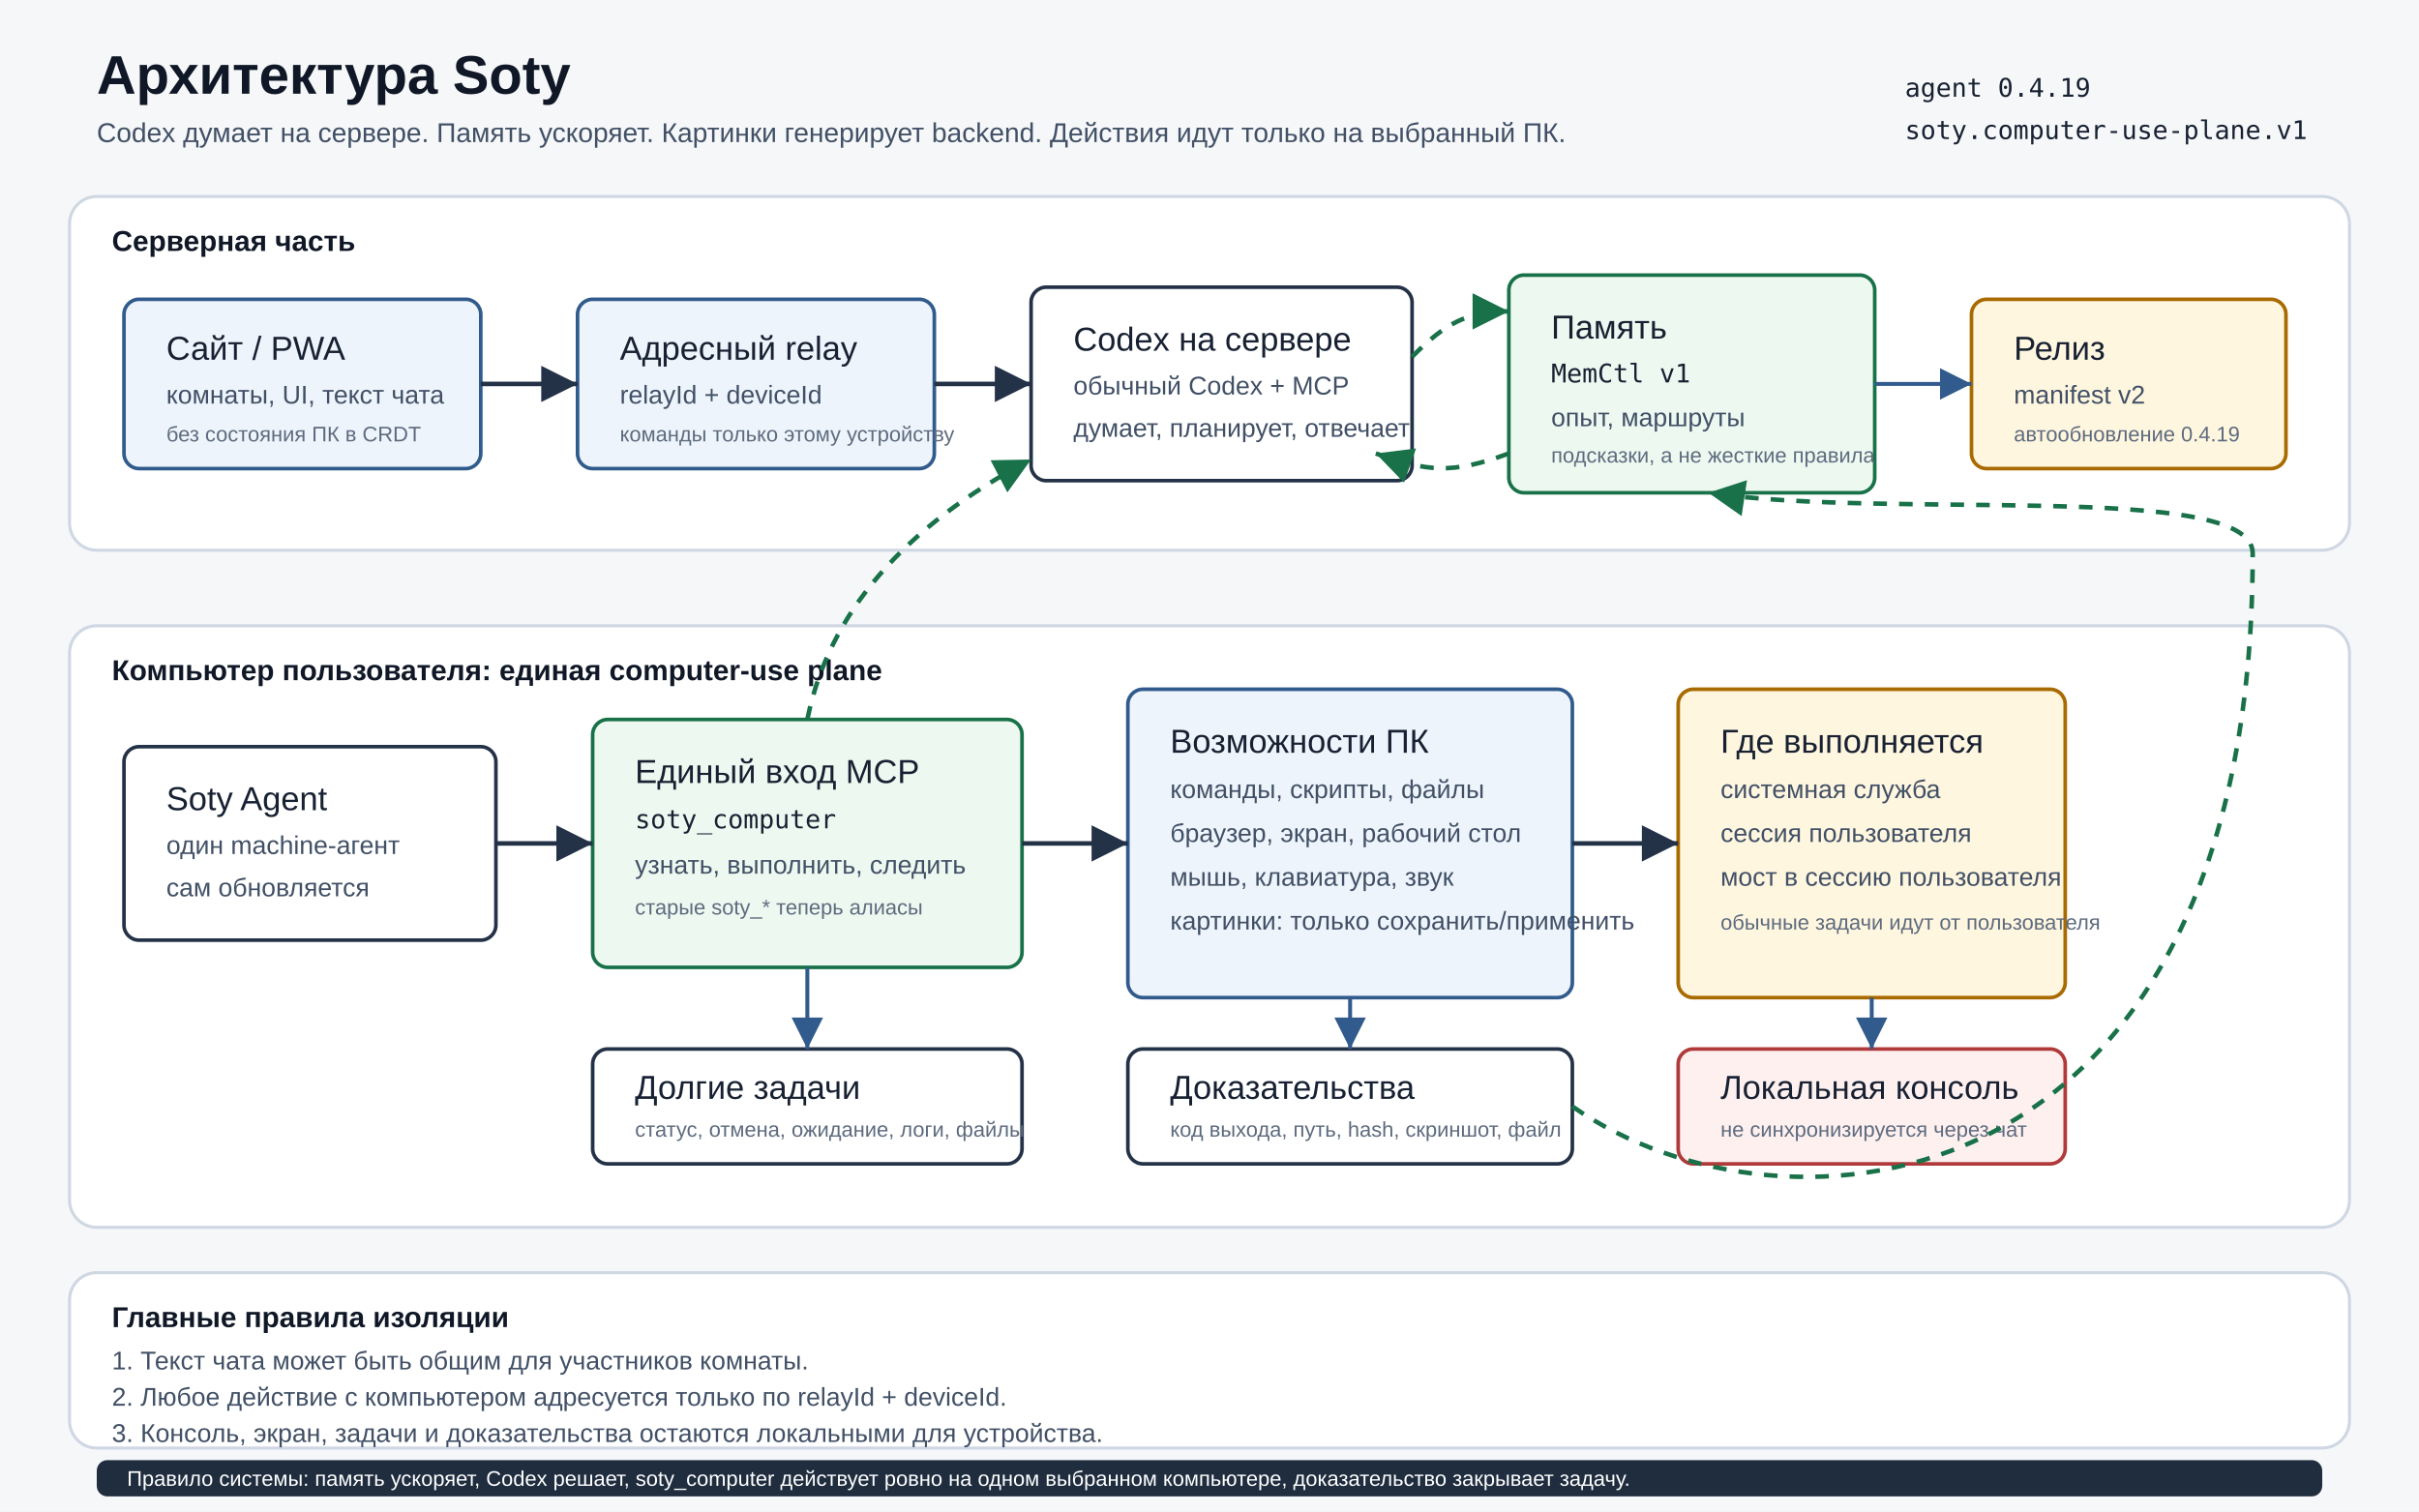
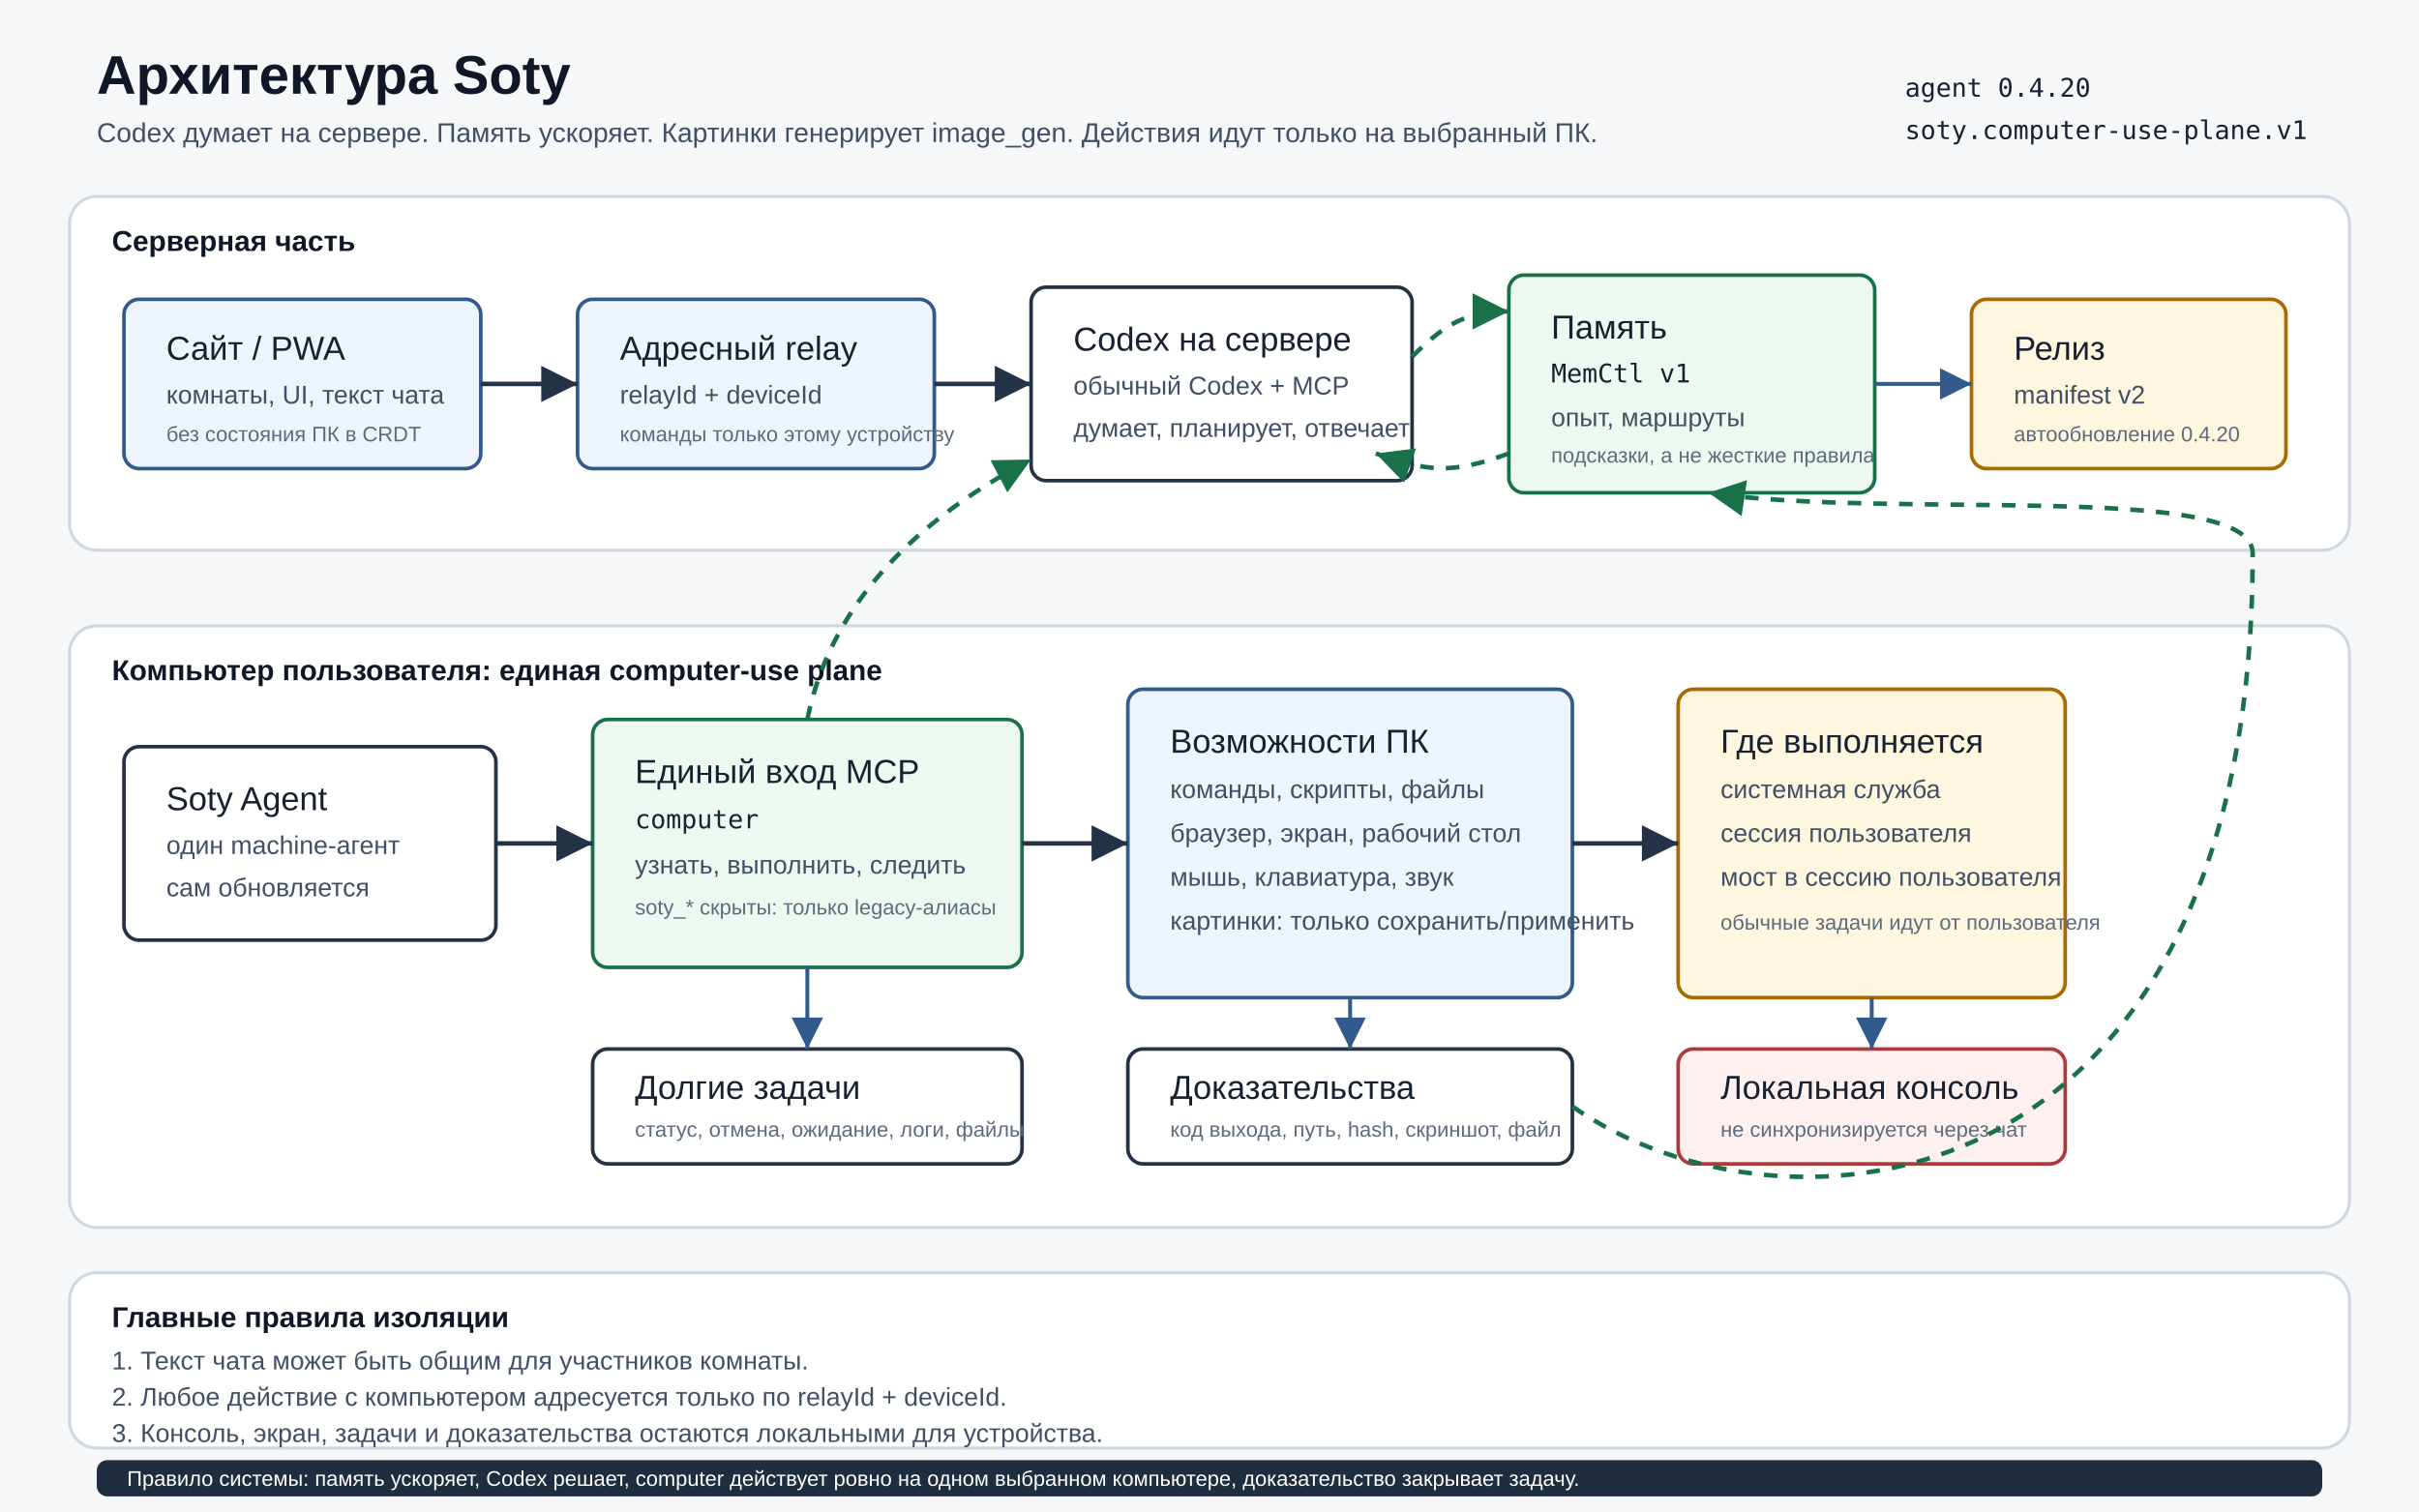
<svg xmlns="http://www.w3.org/2000/svg" width="1600" height="1000" viewBox="0 0 1600 1000" role="img" aria-labelledby="title desc">
  <defs>
    <style>
      .bg { fill: #f6f7f9; }
      .panel { fill: #ffffff; stroke: #cfd7e3; stroke-width: 2; }
      .box { fill: #ffffff; stroke: #243247; stroke-width: 2.4; }
      .soft { fill: #eef4fb; stroke: #315b8c; }
      .green { fill: #edf8f0; stroke: #187148; }
      .gold { fill: #fff6df; stroke: #a96a00; }
      .red { fill: #fff0f0; stroke: #b03a3a; }
      .dark { fill: #1f2d3f; }
      .muted { fill: #667386; }
      .text { font-family: "Segoe UI", Arial, sans-serif; fill: #172132; font-size: 22px; }
      .small { font-family: "Segoe UI", Arial, sans-serif; fill: #415066; font-size: 17px; }
      .tiny { font-family: "Segoe UI", Arial, sans-serif; fill: #5d6b7e; font-size: 14px; }
      .title { font-family: "Segoe UI", Arial, sans-serif; fill: #101827; font-size: 36px; font-weight: 700; }
      .subtitle { font-family: "Segoe UI", Arial, sans-serif; fill: #415066; font-size: 18px; }
      .label { font-family: "Segoe UI", Arial, sans-serif; fill: #101827; font-size: 19px; font-weight: 700; }
      .white { fill: #ffffff; }
      .mono { font-family: Consolas, "Cascadia Mono", monospace; fill: #172132; font-size: 17px; }
      .arrow { stroke: #243247; stroke-width: 3; fill: none; marker-end: url(#arrow); }
      .arrowGreen { stroke: #187148; stroke-width: 3; fill: none; marker-end: url(#arrowGreen); }
      .arrowSoft { stroke: #315b8c; stroke-width: 2.6; fill: none; marker-end: url(#arrowBlue); }
      .dash { stroke-dasharray: 9 8; }
      .thin { stroke-width: 2; }
    </style>
    <marker id="arrow" markerWidth="12" markerHeight="12" refX="10" refY="6" orient="auto">
      <path d="M2,2 L10,6 L2,10 Z" fill="#243247" />
    </marker>
    <marker id="arrowGreen" markerWidth="12" markerHeight="12" refX="10" refY="6" orient="auto">
      <path d="M2,2 L10,6 L2,10 Z" fill="#187148" />
    </marker>
    <marker id="arrowBlue" markerWidth="12" markerHeight="12" refX="10" refY="6" orient="auto">
      <path d="M2,2 L10,6 L2,10 Z" fill="#315b8c" />
    </marker>
  </defs>
  <rect class="bg" width="1600" height="1000" />
  <text class="title" x="64" y="62">Архитектура Soty</text>
-   <text class="subtitle" x="64" y="94">Codex думает на сервере. Память ускоряет. Картинки генерирует backend. Действия идут только на выбранный ПК.</text>
-   <text class="mono" x="1260" y="64">agent 0.4.19</text>
+   <text class="subtitle" x="64" y="94">Codex думает на сервере. Память ускоряет. Картинки генерирует image_gen. Действия идут только на выбранный ПК.</text>
+   <text class="mono" x="1260" y="64">agent 0.4.20</text>
  <text class="mono" x="1260" y="92">soty.computer-use-plane.v1</text>
  <rect class="panel" x="46" y="130" width="1508" height="234" rx="18" />
  <text class="label" x="74" y="166">Серверная часть</text>
  <rect class="box soft" x="82" y="198" width="236" height="112" rx="10" />
  <text class="text" x="110" y="238">Сайт / PWA</text>
  <text class="small" x="110" y="267">комнаты, UI, текст чата</text>
  <text class="tiny" x="110" y="292">без состояния ПК в CRDT</text>
  <rect class="box soft" x="382" y="198" width="236" height="112" rx="10" />
  <text class="text" x="410" y="238">Адресный relay</text>
  <text class="small" x="410" y="267">relayId + deviceId</text>
  <text class="tiny" x="410" y="292">команды только этому устройству</text>
  <rect class="box" x="682" y="190" width="252" height="128" rx="10" />
  <text class="text" x="710" y="232">Codex на сервере</text>
  <text class="small" x="710" y="261">обычный Codex + MCP</text>
  <text class="small" x="710" y="289">думает, планирует, отвечает</text>
  <rect class="box green" x="998" y="182" width="242" height="144" rx="10" />
  <text class="text" x="1026" y="224">Память</text>
  <text class="mono" x="1026" y="253">MemCtl v1</text>
  <text class="small" x="1026" y="282">опыт, маршруты</text>
  <text class="tiny" x="1026" y="306">подсказки, а не жесткие правила</text>
  <rect class="box gold" x="1304" y="198" width="208" height="112" rx="10" />
  <text class="text" x="1332" y="238">Релиз</text>
  <text class="small" x="1332" y="267">manifest v2</text>
-   <text class="tiny" x="1332" y="292">автообновление 0.4.19</text>
+   <text class="tiny" x="1332" y="292">автообновление 0.4.20</text>
  <path class="arrow" d="M318 254 H382" />
  <path class="arrow" d="M618 254 H682" />
  <path class="arrowGreen dash" d="M934 236 C956 214, 970 206, 998 206" />
  <path class="arrowGreen dash" d="M998 300 C960 314, 944 312, 910 300" />
  <path class="arrowSoft" d="M1240 254 H1304" />
  <rect class="panel" x="46" y="414" width="1508" height="398" rx="18" />
  <text class="label" x="74" y="450">Компьютер пользователя: единая computer-use plane</text>
  <rect class="box" x="82" y="494" width="246" height="128" rx="10" />
  <text class="text" x="110" y="536">Soty Agent</text>
  <text class="small" x="110" y="565">один machine-агент</text>
  <text class="small" x="110" y="593">сам обновляется</text>
  <rect class="box green" x="392" y="476" width="284" height="164" rx="10" />
  <text class="text" x="420" y="518">Единый вход MCP</text>
-   <text class="mono" x="420" y="548">soty_computer</text>
+   <text class="mono" x="420" y="548">computer</text>
  <text class="small" x="420" y="578">узнать, выполнить, следить</text>
-   <text class="tiny" x="420" y="605">старые soty_* теперь алиасы</text>
+   <text class="tiny" x="420" y="605">soty_* скрыты: только legacy-алиасы</text>
  <rect class="box soft" x="746" y="456" width="294" height="204" rx="10" />
  <text class="text" x="774" y="498">Возможности ПК</text>
  <text class="small" x="774" y="528">команды, скрипты, файлы</text>
  <text class="small" x="774" y="557">браузер, экран, рабочий стол</text>
  <text class="small" x="774" y="586">мышь, клавиатура, звук</text>
  <text class="small" x="774" y="615">картинки: только сохранить/применить</text>
  <rect class="box gold" x="1110" y="456" width="256" height="204" rx="10" />
  <text class="text" x="1138" y="498">Где выполняется</text>
  <text class="small" x="1138" y="528">системная служба</text>
  <text class="small" x="1138" y="557">сессия пользователя</text>
  <text class="small" x="1138" y="586">мост в сессию пользователя</text>
  <text class="tiny" x="1138" y="615">обычные задачи идут от пользователя</text>
  <rect class="box" x="392" y="694" width="284" height="76" rx="10" />
  <text class="text" x="420" y="727">Долгие задачи</text>
  <text class="tiny" x="420" y="752">статус, отмена, ожидание, логи, файлы</text>
  <rect class="box" x="746" y="694" width="294" height="76" rx="10" />
  <text class="text" x="774" y="727">Доказательства</text>
  <text class="tiny" x="774" y="752">код выхода, путь, hash, скриншот, файл</text>
  <rect class="box red" x="1110" y="694" width="256" height="76" rx="10" />
  <text class="text" x="1138" y="727">Локальная консоль</text>
  <text class="tiny" x="1138" y="752">не синхронизируется через чат</text>
  <path class="arrow" d="M328 558 H392" />
  <path class="arrow" d="M676 558 H746" />
  <path class="arrow" d="M1040 558 H1110" />
  <path class="arrowSoft" d="M534 640 V694" />
  <path class="arrowSoft" d="M893 660 V694" />
  <path class="arrowSoft" d="M1238 660 V694" />
  <path class="arrowGreen dash" d="M1040 732 C1180 830, 1490 802, 1490 366 C1490 318, 1250 344, 1130 326" />
  <path class="arrowGreen dash" d="M534 476 C548 406, 598 348, 682 304" />
  <rect class="panel" x="46" y="842" width="1508" height="116" rx="18" />
  <text class="label" x="74" y="878">Главные правила изоляции</text>
  <text class="small" x="74" y="906">1. Текст чата может быть общим для участников комнаты.</text>
  <text class="small" x="74" y="930">2. Любое действие с компьютером адресуется только по relayId + deviceId.</text>
  <text class="small" x="74" y="954">3. Консоль, экран, задачи и доказательства остаются локальными для устройства.</text>
  <rect class="dark" x="64" y="966" width="1472" height="24" rx="7" />
-   <text class="tiny white" x="84" y="983">Правило системы: память ускоряет, Codex решает, soty_computer действует ровно на одном выбранном компьютере, доказательство закрывает задачу.</text>
+   <text class="tiny white" x="84" y="983">Правило системы: память ускоряет, Codex решает, computer действует ровно на одном выбранном компьютере, доказательство закрывает задачу.</text>
</svg>
